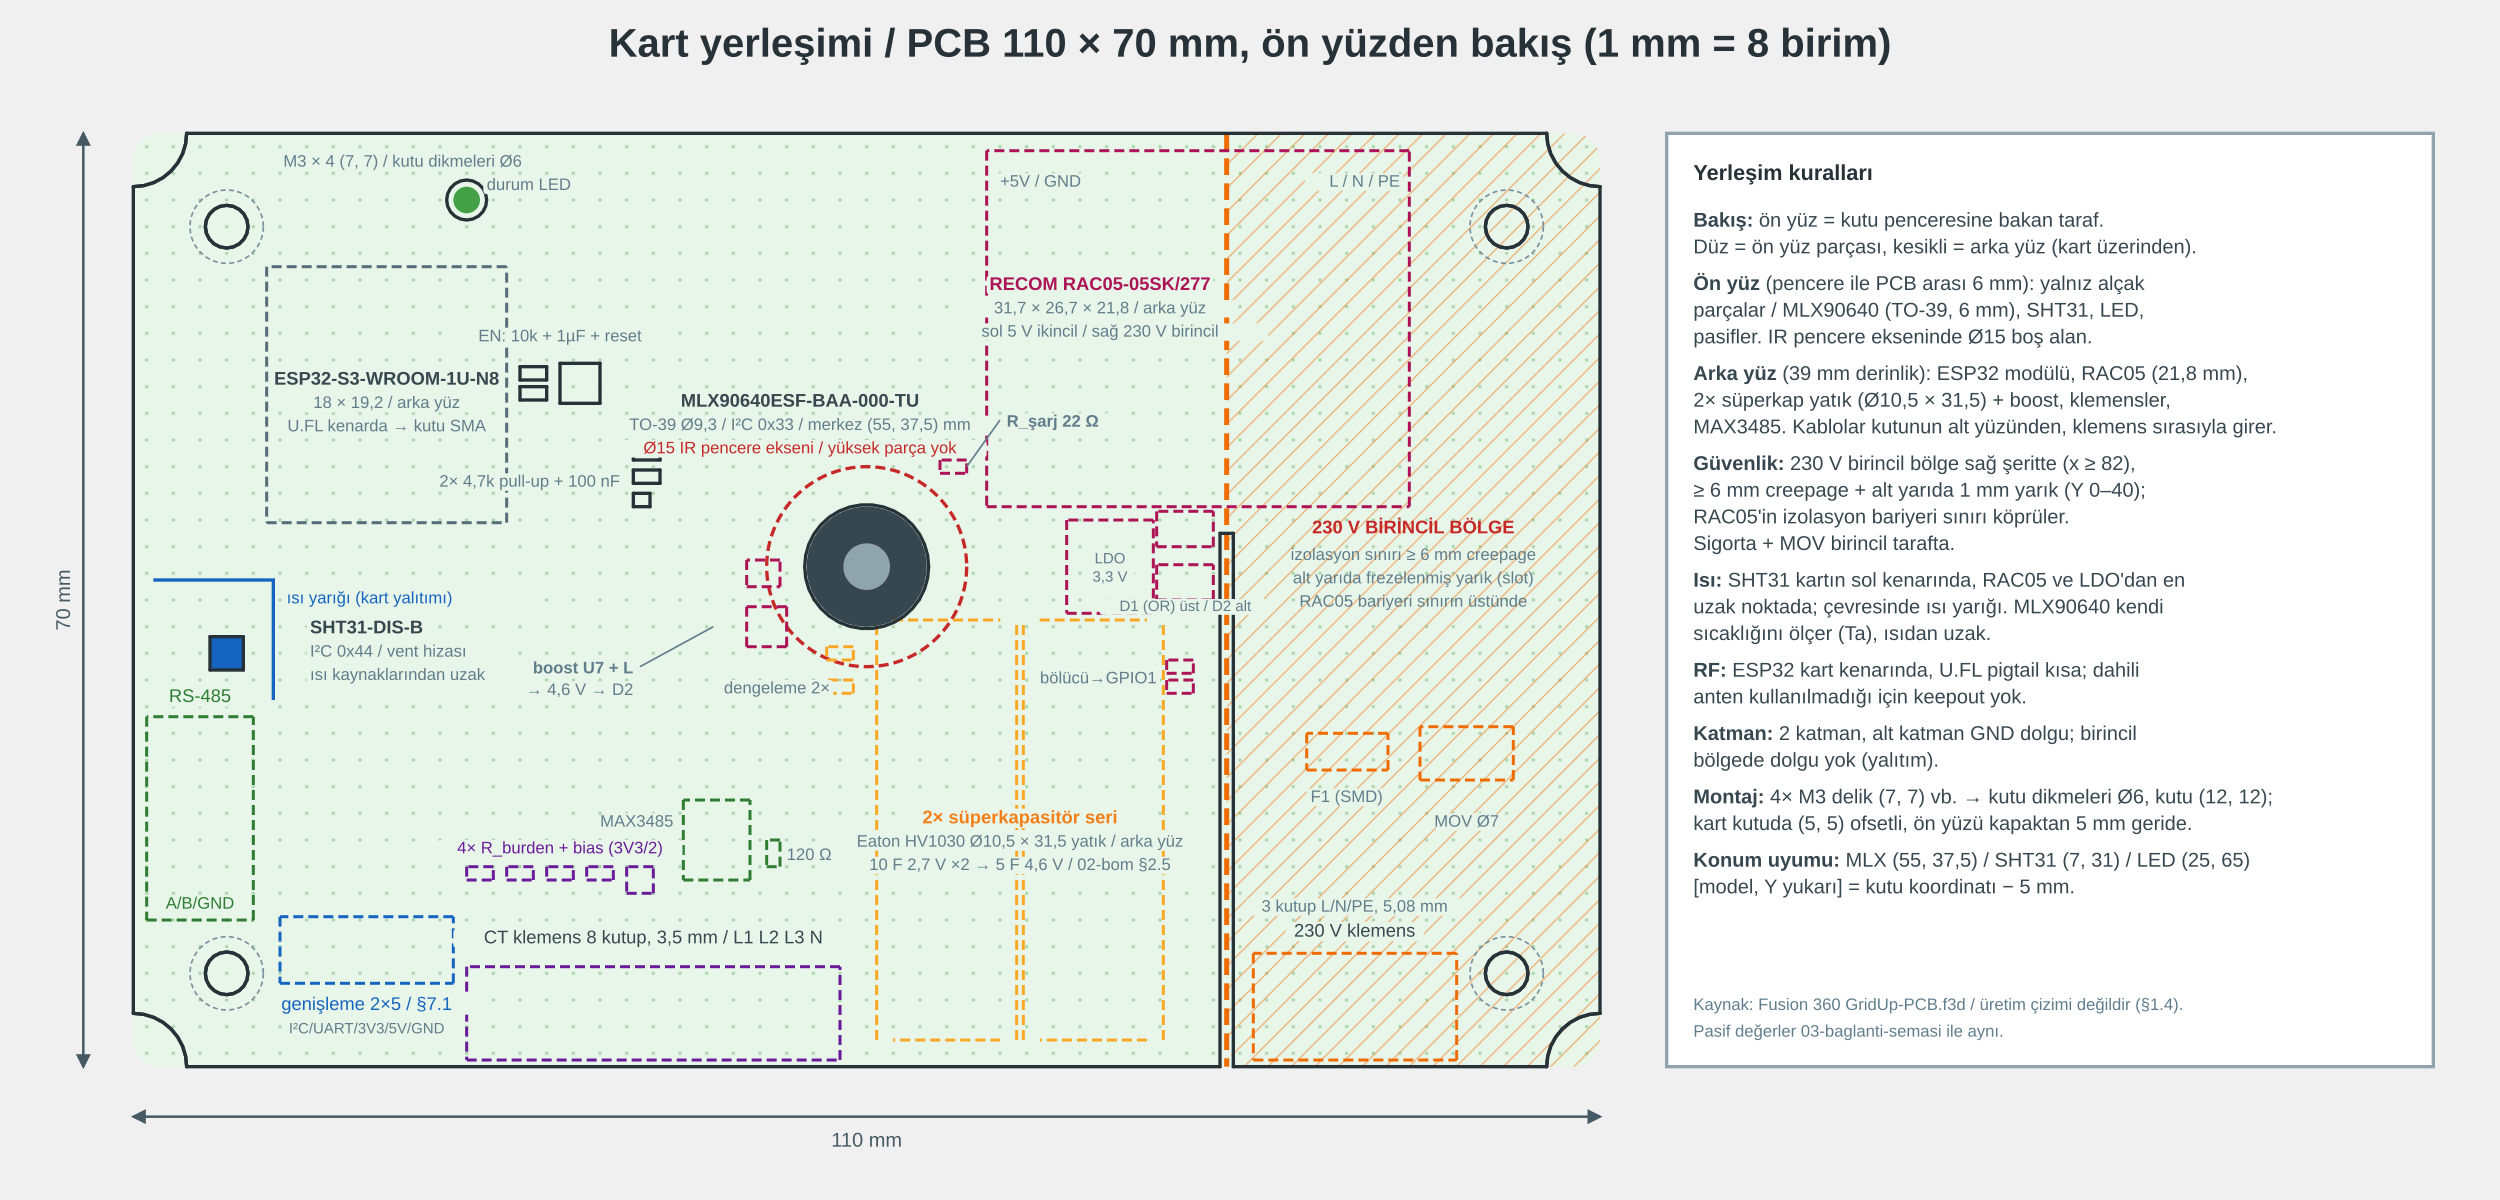
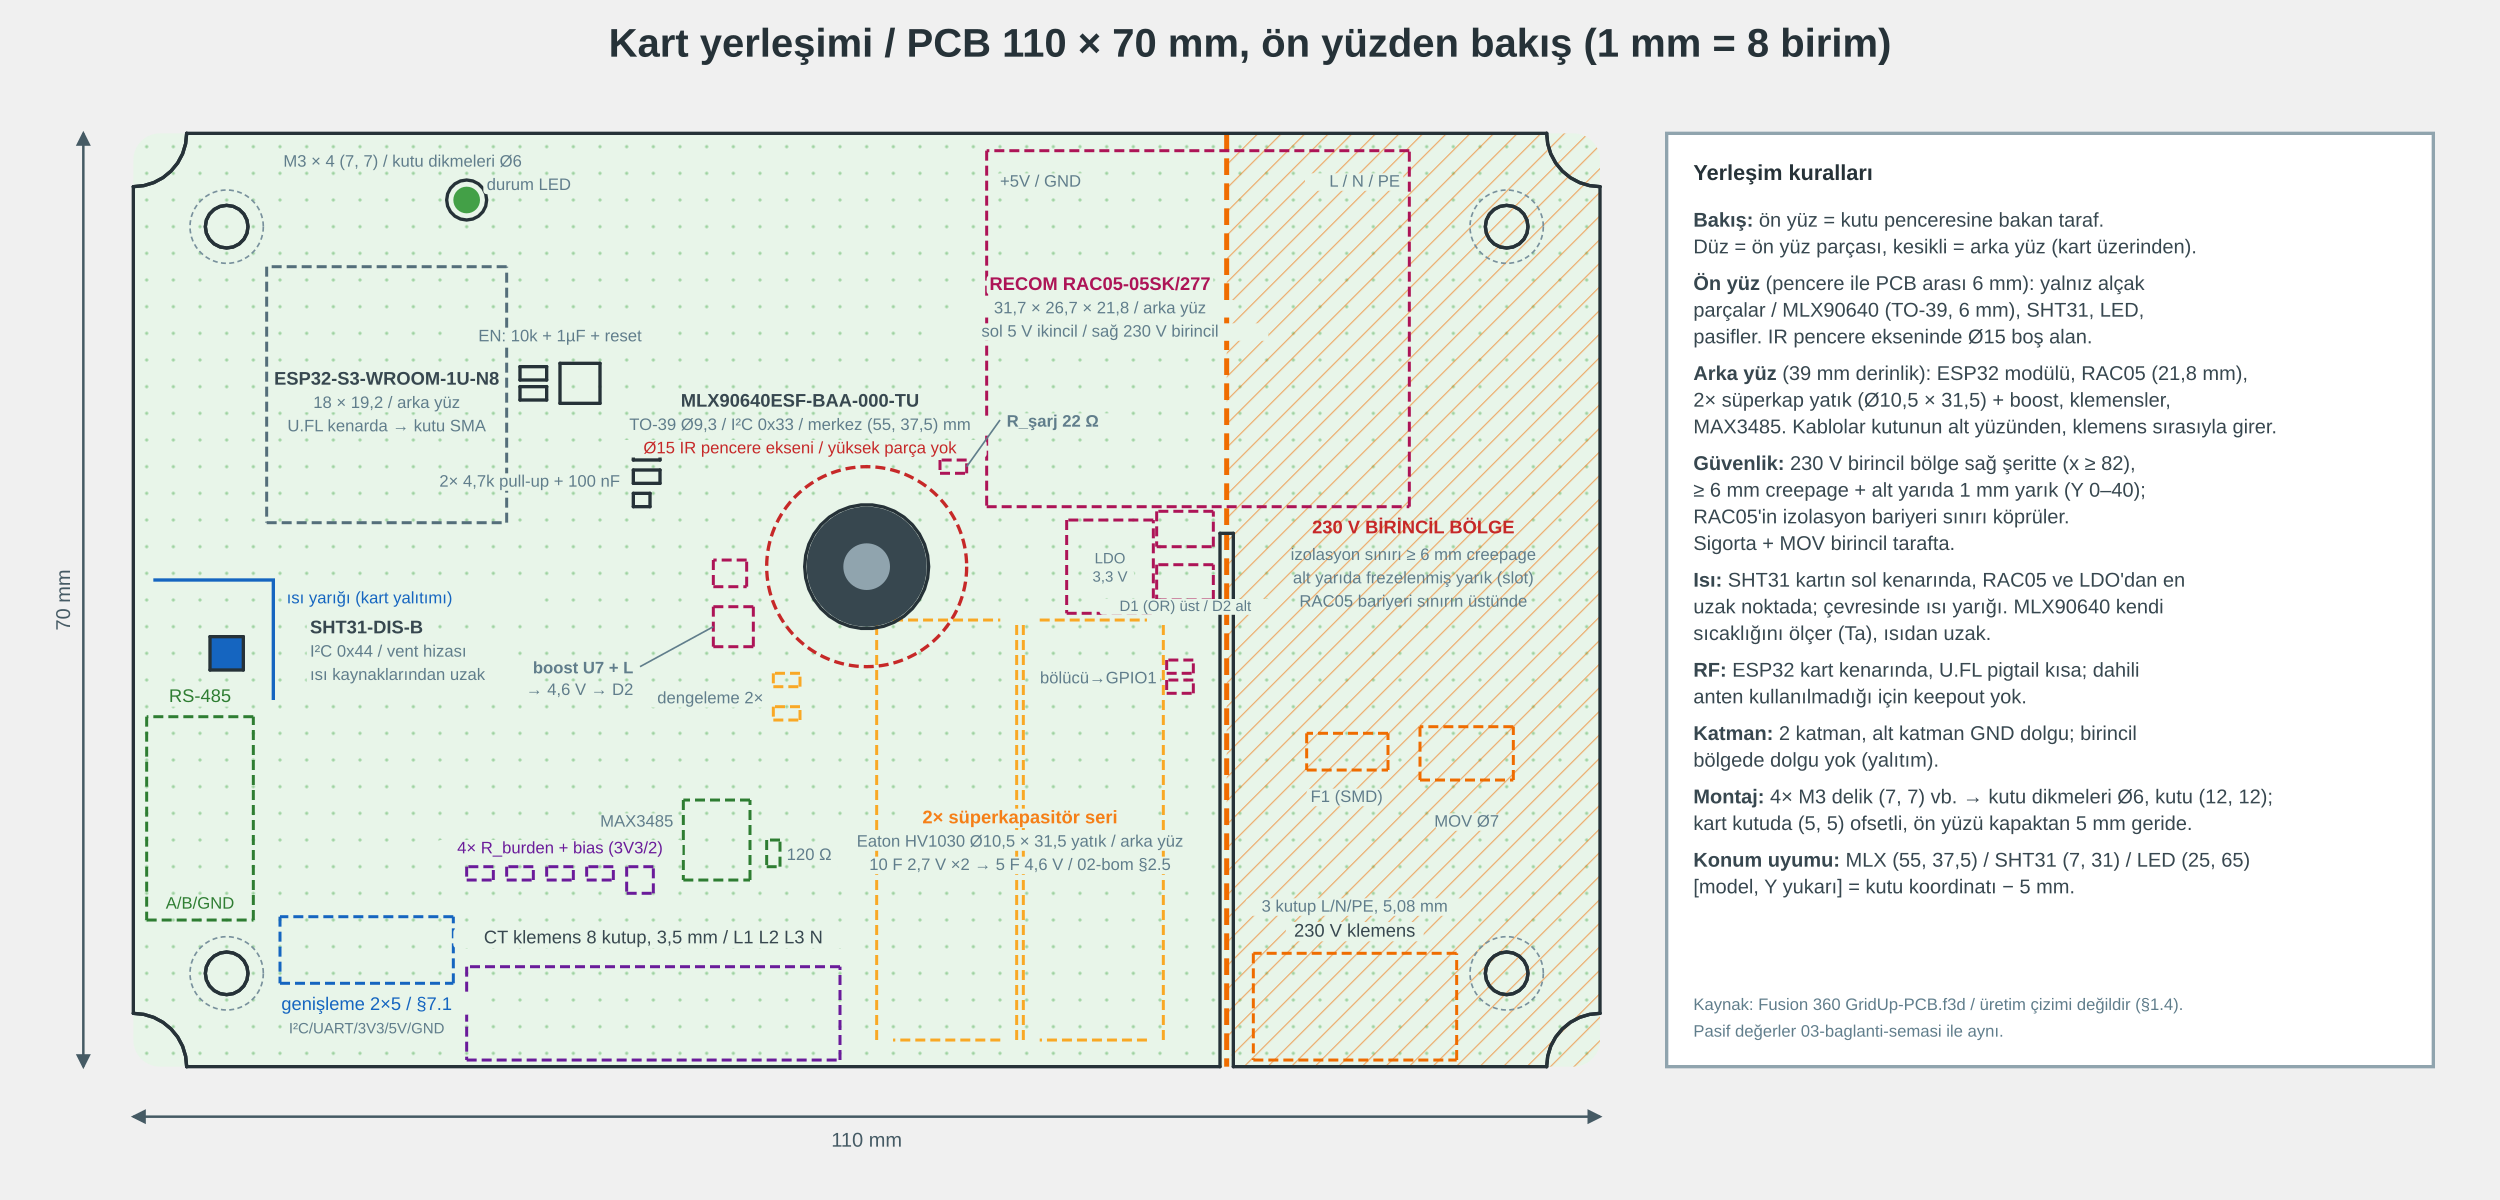
<svg xmlns="http://www.w3.org/2000/svg" viewBox="0 0 1500 720" width="100%" style="max-width:1100px;background:#fff;font-family:Arial,Helvetica,sans-serif">
  <defs>
    <marker id="dim" markerWidth="10" markerHeight="10" refX="5" refY="3" orient="auto-start-reverse">
      <path d="M0,0 L6,3 L0,6 z" fill="#455a64" />
    </marker>
    <marker id="arr" markerWidth="10" markerHeight="10" refX="6" refY="3" orient="auto">
      <path d="M0,0 L6,3 L0,6 z" fill="#c62828" />
    </marker>
  </defs>
  <text x="750" y="34" font-size="24" fill="#263238" text-anchor="middle" font-weight="700">Kart yerleşimi / PCB 110 × 70 mm, ön yüzden bakış (1 mm = 8 birim)</text>
  <defs>
    <pattern id="pcb" width="16" height="16" patternUnits="userSpaceOnUse">
      <rect width="16" height="16" fill="#e8f5e9" />
      <circle cx="8" cy="8" r="1" fill="#a5d6a7" />
    </pattern>
    <pattern id="hv" width="10" height="10" patternTransform="rotate(45)" patternUnits="userSpaceOnUse">
      <line x1="0" y1="0" x2="0" y2="10" stroke="#ef6c00" stroke-width="1.5" opacity="0.5" />
    </pattern>
  </defs>
  <rect x="80" y="80" width="880" height="560" rx="16" fill="url(#pcb)" />
  <rect x="736" y="80" width="224" height="560" rx="16" fill="url(#hv)" />
  <line x1="736" y1="80" x2="736" y2="640" stroke="#ef6c00" stroke-width="3" stroke-dasharray="10 5" />
  <text x="848" y="320" font-size="11" fill="#c62828" text-anchor="middle" font-weight="700">230 V BİRİNCİL BÖLGE</text>
  <text x="848" y="336" font-size="10" fill="#607d8b" text-anchor="middle">izolasyon sınırı ≥ 6 mm creepage</text>
  <text x="848" y="350" font-size="10" fill="#607d8b" text-anchor="middle">alt yarıda frezelenmiş yarık (slot)</text>
  <text x="848" y="364" font-size="10" fill="#607d8b" text-anchor="middle">RAC05 bariyeri sınırın üstünde</text>
  <circle cx="520" cy="340" r="60" fill="none" stroke="#c62828" stroke-width="2" stroke-dasharray="6 3" />
  <circle cx="136" cy="584" r="22" fill="none" stroke="#78909c" stroke-width="1" stroke-dasharray="3 2" />
  <circle cx="904" cy="584" r="22" fill="none" stroke="#78909c" stroke-width="1" stroke-dasharray="3 2" />
  <circle cx="136" cy="136" r="22" fill="none" stroke="#78909c" stroke-width="1" stroke-dasharray="3 2" />
  <circle cx="904" cy="136" r="22" fill="none" stroke="#78909c" stroke-width="1" stroke-dasharray="3 2" />
  <text x="170" y="100" font-size="10" fill="#607d8b">M3 × 4 (7, 7) / kutu dikmeleri Ø6</text>
  <g fill="none" stroke-width="1.8" stroke-dasharray="6 3" stroke-linejoin="round">
    <polyline points="160,313.6 304,313.6" stroke="#546e7a" />
    <polyline points="304,313.6 304,160" stroke="#546e7a" />
    <polyline points="304,160 160,160" stroke="#546e7a" />
    <polyline points="160,160 160,313.6" stroke="#546e7a" />
    <polyline points="592,304 845.6,304" stroke="#ad1457" />
    <polyline points="845.6,304 845.6,90.4" stroke="#ad1457" />
    <polyline points="845.6,90.4 592,90.4" stroke="#ad1457" />
    <polyline points="592,90.4 592,304" stroke="#ad1457" />
    <polyline points="784,462 832.8,462" stroke="#ef6c00" />
    <polyline points="832.8,462 832.8,440" stroke="#ef6c00" />
    <polyline points="832.8,440 784,440" stroke="#ef6c00" />
    <polyline points="784,440 784,462" stroke="#ef6c00" />
    <polyline points="852,468 908,468" stroke="#ef6c00" />
    <polyline points="908,468 908,436" stroke="#ef6c00" />
    <polyline points="908,436 852,436" stroke="#ef6c00" />
    <polyline points="852,436 852,468" stroke="#ef6c00" />
    <polyline points="752,636 874,636" stroke="#ef6c00" />
    <polyline points="874,636 874,572" stroke="#ef6c00" />
    <polyline points="874,572 752,572" stroke="#ef6c00" />
    <polyline points="752,572 752,636" stroke="#ef6c00" />
    <polyline points="640,368 692,368" stroke="#ad1457" />
    <polyline points="692,368 692,312" stroke="#ad1457" />
    <polyline points="692,312 640,312" stroke="#ad1457" />
    <polyline points="640,312 640,368" stroke="#ad1457" />
    <polyline points="694,328 728,328" stroke="#ad1457" />
    <polyline points="728,328 728,306.8" stroke="#ad1457" />
    <polyline points="728,306.8 694,306.8" stroke="#ad1457" />
    <polyline points="694,306.8 694,328" stroke="#ad1457" />
    <polyline points="694,360 728,360" stroke="#ad1457" />
    <polyline points="728,360 728,338.8" stroke="#ad1457" />
    <polyline points="728,338.8 694,338.8" stroke="#ad1457" />
    <polyline points="694,338.8 694,360" stroke="#ad1457" />
    <polyline points="564,284 580,284" stroke="#ad1457" />
    <polyline points="580,284 580,276" stroke="#ad1457" />
    <polyline points="580,276 564,276" stroke="#ad1457" />
    <polyline points="564,276 564,284" stroke="#ad1457" />
    <polyline points="700,404 716,404" stroke="#ad1457" />
    <polyline points="716,404 716,396" stroke="#ad1457" />
    <polyline points="716,396 700,396" stroke="#ad1457" />
    <polyline points="700,396 700,404" stroke="#ad1457" />
    <polyline points="700,416 716,416" stroke="#ad1457" />
    <polyline points="716,416 716,408" stroke="#ad1457" />
    <polyline points="716,408 700,408" stroke="#ad1457" />
    <polyline points="700,408 700,416" stroke="#ad1457" />
-     <polyline points="448,352 468,352" stroke="#ad1457" />
-     <polyline points="468,352 468,336" stroke="#ad1457" />
-     <polyline points="468,336 448,336" stroke="#ad1457" />
-     <polyline points="448,336 448,352" stroke="#ad1457" />
-     <polyline points="448,388 472,388" stroke="#ad1457" />
-     <polyline points="472,388 472,364" stroke="#ad1457" />
-     <polyline points="472,364 448,364" stroke="#ad1457" />
-     <polyline points="448,364 448,388" stroke="#ad1457" />
-     <polyline points="496,416 512,416" stroke="#f9a825" />
-     <polyline points="512,416 512,408" stroke="#f9a825" />
-     <polyline points="512,408 496,408" stroke="#f9a825" />
-     <polyline points="496,408 496,416" stroke="#f9a825" />
-     <polyline points="496,396 512,396" stroke="#f9a825" />
-     <polyline points="512,396 512,388" stroke="#f9a825" />
-     <polyline points="512,388 496,388" stroke="#f9a825" />
-     <polyline points="496,388 496,396" stroke="#f9a825" />
+     <polyline points="428,352 448,352" stroke="#ad1457" />
+     <polyline points="448,352 448,336" stroke="#ad1457" />
+     <polyline points="448,336 428,336" stroke="#ad1457" />
+     <polyline points="428,336 428,352" stroke="#ad1457" />
+     <polyline points="428,388 452,388" stroke="#ad1457" />
+     <polyline points="452,388 452,364" stroke="#ad1457" />
+     <polyline points="452,364 428,364" stroke="#ad1457" />
+     <polyline points="428,364 428,388" stroke="#ad1457" />
+     <polyline points="464,432 480,432" stroke="#f9a825" />
+     <polyline points="480,432 480,424" stroke="#f9a825" />
+     <polyline points="480,424 464,424" stroke="#f9a825" />
+     <polyline points="464,424 464,432" stroke="#f9a825" />
+     <polyline points="464,412 480,412" stroke="#f9a825" />
+     <polyline points="480,412 480,404" stroke="#f9a825" />
+     <polyline points="480,404 464,404" stroke="#f9a825" />
+     <polyline points="464,404 464,412" stroke="#f9a825" />
    <polyline points="600.176,624 595,624 589,624 582.368,624 575.296,624 568,624 560.704,624 553.632,624 547,624 541,624 535.824,624" stroke="#f9a825" />
    <polyline points="535.824,372 541,372 547,372 553.632,372 560.704,372 568,372 575.296,372 582.368,372 589,372 595,372 600.176,372" stroke="#f9a825" />
    <polyline points="526,624 526,372" stroke="#f9a825" />
    <polyline points="610,624 610,372" stroke="#f9a825" />
    <polyline points="688.176,624 683,624 677,624 670.368,624 663.296,624 656,624 648.704,624 641.632,624 635,624 629,624 623.824,624" stroke="#f9a825" />
    <polyline points="623.824,372 629,372 635,372 641.632,372 648.704,372 656,372 663.296,372 670.368,372 677,372 683,372 688.176,372" stroke="#f9a825" />
    <polyline points="614,624 614,372" stroke="#f9a825" />
    <polyline points="698,624 698,372" stroke="#f9a825" />
    <polyline points="410,528 450,528" stroke="#2e7d32" />
    <polyline points="450,528 450,480" stroke="#2e7d32" />
    <polyline points="450,480 410,480" stroke="#2e7d32" />
    <polyline points="410,480 410,528" stroke="#2e7d32" />
    <polyline points="460,520 468,520" stroke="#2e7d32" />
    <polyline points="468,520 468,504" stroke="#2e7d32" />
    <polyline points="468,504 460,504" stroke="#2e7d32" />
    <polyline points="460,504 460,520" stroke="#2e7d32" />
    <polyline points="88,552 152,552" stroke="#2e7d32" />
    <polyline points="152,552 152,430" stroke="#2e7d32" />
    <polyline points="152,430 88,430" stroke="#2e7d32" />
    <polyline points="88,430 88,552" stroke="#2e7d32" />
    <polyline points="280,528 296,528" stroke="#6a1b9a" />
    <polyline points="296,528 296,520" stroke="#6a1b9a" />
    <polyline points="296,520 280,520" stroke="#6a1b9a" />
    <polyline points="280,520 280,528" stroke="#6a1b9a" />
    <polyline points="304,528 320,528" stroke="#6a1b9a" />
    <polyline points="320,528 320,520" stroke="#6a1b9a" />
    <polyline points="320,520 304,520" stroke="#6a1b9a" />
    <polyline points="304,520 304,528" stroke="#6a1b9a" />
    <polyline points="328,528 344,528" stroke="#6a1b9a" />
    <polyline points="344,528 344,520" stroke="#6a1b9a" />
    <polyline points="344,520 328,520" stroke="#6a1b9a" />
    <polyline points="328,520 328,528" stroke="#6a1b9a" />
    <polyline points="352,528 368,528" stroke="#6a1b9a" />
    <polyline points="368,528 368,520" stroke="#6a1b9a" />
    <polyline points="368,520 352,520" stroke="#6a1b9a" />
    <polyline points="352,520 352,528" stroke="#6a1b9a" />
    <polyline points="376,536 392,536" stroke="#6a1b9a" />
    <polyline points="392,536 392,520" stroke="#6a1b9a" />
    <polyline points="392,520 376,520" stroke="#6a1b9a" />
    <polyline points="376,520 376,536" stroke="#6a1b9a" />
    <polyline points="280,636 504,636" stroke="#6a1b9a" />
    <polyline points="504,636 504,580" stroke="#6a1b9a" />
    <polyline points="504,580 280,580" stroke="#6a1b9a" />
    <polyline points="280,580 280,636" stroke="#6a1b9a" />
    <polyline points="168,590 272,590" stroke="#1565c0" />
    <polyline points="272,590 272,550" stroke="#1565c0" />
    <polyline points="272,550 168,550" stroke="#1565c0" />
    <polyline points="168,550 168,590" stroke="#1565c0" />
  </g>
  <circle cx="520" cy="340" r="36" fill="#37474f" />
  <circle cx="520" cy="340" r="14" fill="#90a4ae" />
  <rect x="126" y="382" width="20" height="20" fill="#1565c0" />
  <circle cx="280" cy="120" r="8" fill="#43a047" />
  <g transform="translate(80,80)">
    <polyline points="32,0 31.38,6.24 29.57,12.25 26.61,17.78 22.62,22.62 17.78,26.61 12.25,29.57 6.24,31.38 0,32" fill="none" stroke="#263238" stroke-width="2" stroke-linejoin="round" stroke-linecap="round" />
    <polyline points="0,32 6.24,31.38 12.25,29.57 17.78,26.61 22.62,22.62 26.61,17.78 29.57,12.25 31.38,6.24 32,0" fill="none" stroke="#263238" stroke-width="2" stroke-linejoin="round" stroke-linecap="round" />
    <polyline points="32,560 31.38,553.76 29.57,547.75 26.61,542.22 22.62,537.38 17.78,533.39 12.25,530.43 6.24,528.62 0,528" fill="none" stroke="#263238" stroke-width="2" stroke-linejoin="round" stroke-linecap="round" />
    <polyline points="0,528 6.24,528.62 12.25,530.43 17.78,533.39 22.62,537.38 26.61,542.22 29.57,547.75 31.38,553.76 32,560" fill="none" stroke="#263238" stroke-width="2" stroke-linejoin="round" stroke-linecap="round" />
    <polyline points="660,240 660,560" fill="none" stroke="#263238" stroke-width="2" stroke-linejoin="round" stroke-linecap="round" />
    <polyline points="652,240 660,240" fill="none" stroke="#263238" stroke-width="2" stroke-linejoin="round" stroke-linecap="round" />
    <polyline points="652,560 652,240" fill="none" stroke="#263238" stroke-width="2" stroke-linejoin="round" stroke-linecap="round" />
    <polyline points="43.2,56 43.82,52.05 45.65,48.48 48.48,45.65 52.05,43.82 56,43.2 59.95,43.82 63.52,45.65 66.35,48.48 68.18,52.05 68.8,56 68.18,59.95 66.35,63.52 63.52,66.35 59.95,68.18 56,68.8 52.05,68.18 48.48,66.35 45.65,63.52 43.82,59.95 43.2,56" fill="none" stroke="#263238" stroke-width="2" stroke-linejoin="round" stroke-linecap="round" />
    <polyline points="43.2,56 43.82,59.95 45.65,63.52 48.48,66.35 52.05,68.18 56,68.8 59.95,68.18 63.52,66.35 66.35,63.52 68.18,59.95 68.8,56 68.18,52.05 66.35,48.48 63.52,45.65 59.95,43.82 56,43.2 52.05,43.82 48.48,45.65 45.65,48.48 43.82,52.05 43.2,56" fill="none" stroke="#263238" stroke-width="2" stroke-linejoin="round" stroke-linecap="round" />
    <polyline points="811.2,504 811.82,500.05 813.65,496.48 816.48,493.65 820.05,491.82 824,491.2 827.95,491.82 831.52,493.65 834.35,496.48 836.18,500.05 836.8,504 836.18,507.95 834.35,511.52 831.52,514.35 827.95,516.18 824,516.8 820.05,516.18 816.48,514.35 813.65,511.52 811.82,507.95 811.2,504" fill="none" stroke="#263238" stroke-width="2" stroke-linejoin="round" stroke-linecap="round" />
    <polyline points="811.2,504 811.82,507.95 813.65,511.52 816.48,514.35 820.05,516.18 824,516.8 827.95,516.18 831.52,514.35 834.35,511.52 836.18,507.95 836.8,504 836.18,500.05 834.35,496.48 831.52,493.65 827.95,491.82 824,491.2 820.05,491.82 816.48,493.65 813.65,496.48 811.82,500.05 811.2,504" fill="none" stroke="#263238" stroke-width="2" stroke-linejoin="round" stroke-linecap="round" />
    <polyline points="811.2,56 811.82,52.05 813.65,48.48 816.48,45.65 820.05,43.82 824,43.2 827.95,43.82 831.52,45.65 834.35,48.48 836.18,52.05 836.8,56 836.18,59.95 834.35,63.52 831.52,66.35 827.95,68.18 824,68.8 820.05,68.18 816.48,66.35 813.65,63.52 811.82,59.95 811.2,56" fill="none" stroke="#263238" stroke-width="2" stroke-linejoin="round" stroke-linecap="round" />
    <polyline points="811.2,56 811.82,59.95 813.65,63.52 816.48,66.35 820.05,68.18 824,68.8 827.95,68.18 831.52,66.35 834.35,63.52 836.18,59.95 836.8,56 836.18,52.05 834.35,48.48 831.52,45.65 827.95,43.82 824,43.2 820.05,43.82 816.48,45.65 813.65,48.48 811.82,52.05 811.2,56" fill="none" stroke="#263238" stroke-width="2" stroke-linejoin="round" stroke-linecap="round" />
    <polyline points="43.2,504 43.82,500.05 45.65,496.48 48.48,493.65 52.05,491.82 56,491.2 59.95,491.82 63.52,493.65 66.35,496.48 68.18,500.05 68.8,504 68.18,507.95 66.35,511.52 63.52,514.35 59.95,516.18 56,516.8 52.05,516.18 48.48,514.35 45.65,511.52 43.82,507.95 43.2,504" fill="none" stroke="#263238" stroke-width="2" stroke-linejoin="round" stroke-linecap="round" />
    <polyline points="43.2,504 43.82,507.95 45.65,511.52 48.48,514.35 52.05,516.18 56,516.8 59.95,516.18 63.52,514.35 66.35,511.52 68.18,507.95 68.8,504 68.18,500.05 66.35,496.48 63.52,493.65 59.95,491.82 56,491.2 52.05,491.82 48.48,493.65 45.65,496.48 43.82,500.05 43.2,504" fill="none" stroke="#263238" stroke-width="2" stroke-linejoin="round" stroke-linecap="round" />
    <polyline points="848,560 848.62,553.76 850.43,547.75 853.39,542.22 857.38,537.38 862.22,533.39 867.75,530.43 873.76,528.62 880,528" fill="none" stroke="#263238" stroke-width="2" stroke-linejoin="round" stroke-linecap="round" />
    <polyline points="880,528 873.76,528.62 867.75,530.43 862.22,533.39 857.38,537.38 853.39,542.22 850.43,547.75 848.62,553.76 848,560" fill="none" stroke="#263238" stroke-width="2" stroke-linejoin="round" stroke-linecap="round" />
    <polyline points="880,32 873.76,31.38 867.75,29.57 862.22,26.61 857.38,22.62 853.39,17.78 850.43,12.25 848.62,6.24 848,0" fill="none" stroke="#263238" stroke-width="2" stroke-linejoin="round" stroke-linecap="round" />
    <polyline points="848,0 848.62,6.24 850.43,12.25 853.39,17.78 857.38,22.62 862.22,26.61 867.75,29.57 873.76,31.38 880,32" fill="none" stroke="#263238" stroke-width="2" stroke-linejoin="round" stroke-linecap="round" />
    <polyline points="660,560 848,560" fill="none" stroke="#263238" stroke-width="2" stroke-linejoin="round" stroke-linecap="round" />
    <polyline points="32,560 652,560" fill="none" stroke="#263238" stroke-width="2" stroke-linejoin="round" stroke-linecap="round" />
    <polyline points="848,0 32,0" fill="none" stroke="#263238" stroke-width="2" stroke-linejoin="round" stroke-linecap="round" />
    <polyline points="0,32 0,528" fill="none" stroke="#263238" stroke-width="2" stroke-linejoin="round" stroke-linecap="round" />
    <polyline points="880,528 880,32" fill="none" stroke="#263238" stroke-width="2" stroke-linejoin="round" stroke-linecap="round" />
    <polyline points="402.8,260 403.43,266.83 405.31,273.44 408.37,279.58 412.51,285.06 417.58,289.69 423.42,293.3 429.82,295.78 436.57,297.04 443.43,297.04 450.18,295.78 456.58,293.3 462.42,289.69 467.49,285.06 471.63,279.58 474.69,273.44 476.57,266.83 477.2,260 476.57,253.17 474.69,246.56 471.63,240.42 467.49,234.94 462.42,230.31 456.58,226.7 450.18,224.22 443.43,222.96 436.57,222.96 429.82,224.22 423.42,226.7 417.58,230.31 412.51,234.94 408.37,240.42 405.31,246.56 403.43,253.17 402.8,260" fill="none" stroke="#263238" stroke-width="2" stroke-linejoin="round" stroke-linecap="round" />
    <polyline points="66,302 46,302" fill="none" stroke="#263238" stroke-width="2" stroke-linejoin="round" stroke-linecap="round" />
    <polyline points="66,322 66,302" fill="none" stroke="#263238" stroke-width="2" stroke-linejoin="round" stroke-linecap="round" />
    <polyline points="46,322 66,322" fill="none" stroke="#263238" stroke-width="2" stroke-linejoin="round" stroke-linecap="round" />
    <polyline points="46,302 46,322" fill="none" stroke="#263238" stroke-width="2" stroke-linejoin="round" stroke-linecap="round" />
    <polyline points="188,40 188.58,43.71 190.29,47.06 192.94,49.71 196.29,51.42 200,52 203.71,51.42 207.06,49.71 209.71,47.06 211.42,43.71 212,40 211.42,36.29 209.71,32.94 207.06,30.29 203.71,28.58 200,28 196.29,28.58 192.94,30.29 190.29,32.94 188.58,36.29 188,40" fill="none" stroke="#263238" stroke-width="2" stroke-linejoin="round" stroke-linecap="round" />
    <polyline points="316,188 300,188" fill="none" stroke="#263238" stroke-width="2" stroke-linejoin="round" stroke-linecap="round" />
    <polyline points="316,196 316,188" fill="none" stroke="#263238" stroke-width="2" stroke-linejoin="round" stroke-linecap="round" />
    <polyline points="300,196 316,196" fill="none" stroke="#263238" stroke-width="2" stroke-linejoin="round" stroke-linecap="round" />
    <polyline points="300,188 300,196" fill="none" stroke="#263238" stroke-width="2" stroke-linejoin="round" stroke-linecap="round" />
    <polyline points="316,202 300,202" fill="none" stroke="#263238" stroke-width="2" stroke-linejoin="round" stroke-linecap="round" />
    <polyline points="316,210 316,202" fill="none" stroke="#263238" stroke-width="2" stroke-linejoin="round" stroke-linecap="round" />
    <polyline points="300,210 316,210" fill="none" stroke="#263238" stroke-width="2" stroke-linejoin="round" stroke-linecap="round" />
    <polyline points="300,202 300,210" fill="none" stroke="#263238" stroke-width="2" stroke-linejoin="round" stroke-linecap="round" />
    <polyline points="310,216 300,216" fill="none" stroke="#263238" stroke-width="2" stroke-linejoin="round" stroke-linecap="round" />
    <polyline points="310,224 310,216" fill="none" stroke="#263238" stroke-width="2" stroke-linejoin="round" stroke-linecap="round" />
    <polyline points="300,224 310,224" fill="none" stroke="#263238" stroke-width="2" stroke-linejoin="round" stroke-linecap="round" />
    <polyline points="300,216 300,224" fill="none" stroke="#263238" stroke-width="2" stroke-linejoin="round" stroke-linecap="round" />
    <polyline points="248,140 232,140" fill="none" stroke="#263238" stroke-width="2" stroke-linejoin="round" stroke-linecap="round" />
    <polyline points="248,148 248,140" fill="none" stroke="#263238" stroke-width="2" stroke-linejoin="round" stroke-linecap="round" />
    <polyline points="232,148 248,148" fill="none" stroke="#263238" stroke-width="2" stroke-linejoin="round" stroke-linecap="round" />
    <polyline points="232,140 232,148" fill="none" stroke="#263238" stroke-width="2" stroke-linejoin="round" stroke-linecap="round" />
    <polyline points="248,152 232,152" fill="none" stroke="#263238" stroke-width="2" stroke-linejoin="round" stroke-linecap="round" />
    <polyline points="248,160 248,152" fill="none" stroke="#263238" stroke-width="2" stroke-linejoin="round" stroke-linecap="round" />
    <polyline points="232,160 248,160" fill="none" stroke="#263238" stroke-width="2" stroke-linejoin="round" stroke-linecap="round" />
    <polyline points="232,152 232,160" fill="none" stroke="#263238" stroke-width="2" stroke-linejoin="round" stroke-linecap="round" />
    <polyline points="280,138 256,138" fill="none" stroke="#263238" stroke-width="2" stroke-linejoin="round" stroke-linecap="round" />
    <polyline points="280,162 280,138" fill="none" stroke="#263238" stroke-width="2" stroke-linejoin="round" stroke-linecap="round" />
    <polyline points="256,162 280,162" fill="none" stroke="#263238" stroke-width="2" stroke-linejoin="round" stroke-linecap="round" />
    <polyline points="256,138 256,162" fill="none" stroke="#263238" stroke-width="2" stroke-linejoin="round" stroke-linecap="round" />
  </g>
  <rect x="405.4" y="235.2" width="149.2" height="11.6" rx="2" fill="#e8f5e9" />
  <text x="480" y="244" font-size="11" fill="#37474f" text-anchor="middle" font-weight="700">MLX90640ESF-BAA-000-TU</text>
  <rect x="357" y="250" width="246" height="10.5" rx="2" fill="#e8f5e9" />
  <text x="480" y="258" font-size="10" fill="#607d8b" text-anchor="middle">TO-39 Ø9,3 / I²C 0x33 / merkez (55, 37,5) mm</text>
  <rect x="368" y="264" width="224" height="10.5" rx="2" fill="#e8f5e9" />
  <text x="480" y="272" font-size="10" fill="#c62828" text-anchor="middle">Ø15 IR pencere ekseni / yüksek parça yok</text>
  <rect x="238" y="284" width="136" height="10.5" rx="2" fill="#e8f5e9" />
  <text x="372" y="292" font-size="10" fill="#607d8b" text-anchor="end">2× 4,7k pull-up + 100 nF</text>
  <rect x="184" y="371.2" width="76.6" height="11.6" rx="2" fill="#e8f5e9" />
  <text x="186" y="380" font-size="11" fill="#37474f" font-weight="700">SHT31-DIS-B</text>
  <rect x="184" y="386" width="125" height="10.5" rx="2" fill="#e8f5e9" />
  <text x="186" y="394" font-size="10" fill="#607d8b">I²C 0x44 / vent hizası</text>
  <rect x="184" y="400" width="130.5" height="10.5" rx="2" fill="#e8f5e9" />
  <text x="186" y="408" font-size="10" fill="#607d8b">ısı kaynaklarından uzak</text>
  <path d="M92 348 h72 v72" fill="none" stroke="#1565c0" stroke-width="2" />
  <rect x="170" y="354" width="147" height="10.5" rx="2" fill="#e8f5e9" />
  <text x="172" y="362" font-size="10" fill="#1565c0">ısı yarığı (kart yalıtımı)</text>
  <rect x="290" y="106" width="53.5" height="10.5" rx="2" fill="#e8f5e9" />
  <text x="292" y="114" font-size="10" fill="#607d8b">durum LED</text>
  <rect x="276.2" y="196.8" width="119.5" height="10.5" rx="2" fill="#e8f5e9" />
  <text x="336" y="204.8" font-size="10" fill="#607d8b" text-anchor="middle">EN: 10k + 1µF + reset</text>
  <rect x="164" y="222" width="136" height="11.6" rx="2" fill="#e8f5e9" />
  <text x="232" y="230.8" font-size="11" fill="#37474f" text-anchor="middle" font-weight="700">ESP32-S3-WROOM-1U-N8</text>
  <rect x="175" y="236.8" width="114" height="10.5" rx="2" fill="#e8f5e9" />
  <text x="232" y="244.8" font-size="10" fill="#607d8b" text-anchor="middle">18 × 19,2 / arka yüz</text>
  <rect x="166.8" y="250.8" width="130.5" height="10.5" rx="2" fill="#e8f5e9" />
  <text x="232" y="258.8" font-size="10" fill="#607d8b" text-anchor="middle">U.FL kenarda → kutu SMA</text>
  <rect x="592" y="165.2" width="136" height="11.6" rx="2" fill="#e8f5e9" />
  <text x="660" y="174" font-size="11" fill="#ad1457" text-anchor="middle" font-weight="700">RECOM RAC05-05SK/277</text>
  <rect x="578.2" y="180" width="163.5" height="10.5" rx="2" fill="#e8f5e9" />
  <text x="660" y="188" font-size="10" fill="#607d8b" text-anchor="middle">31,7 × 26,7 × 21,8 / arka yüz</text>
  <rect x="559" y="194" width="202" height="10.5" rx="2" fill="#e8f5e9" />
  <text x="660" y="202" font-size="10" fill="#607d8b" text-anchor="middle">sol 5 V ikincil / sağ 230 V birincil</text>
  <rect x="598" y="104" width="53.5" height="10.5" rx="2" fill="#e8f5e9" />
  <text x="600" y="112" font-size="10" fill="#607d8b">+5V / GND</text>
  <rect x="783" y="104" width="59" height="10.5" rx="2" fill="#e8f5e9" />
  <text x="840" y="112" font-size="10" fill="#607d8b" text-anchor="end">L / N / PE</text>
  <rect x="784" y="473.2" width="48" height="10.5" rx="2" fill="#e8f5e9" />
  <text x="808" y="481.2" font-size="10" fill="#607d8b" text-anchor="middle">F1 (SMD)</text>
  <rect x="861.5" y="488" width="37" height="10.5" rx="2" fill="#e8f5e9" />
  <text x="880" y="496" font-size="10" fill="#607d8b" text-anchor="middle">MOV Ø7</text>
  <rect x="771.5" y="553.2" width="82.7" height="11.6" rx="2" fill="#e8f5e9" />
  <text x="812.8" y="562" font-size="11" fill="#37474f" text-anchor="middle">230 V klemens</text>
  <rect x="747.5" y="539" width="130.5" height="10.5" rx="2" fill="#e8f5e9" />
  <text x="812.8" y="547" font-size="10" fill="#607d8b" text-anchor="middle">3 kutup L/N/PE, 5,08 mm</text>
  <rect x="656.6" y="330.8" width="18.9" height="9.5" rx="2" fill="#e8f5e9" />
  <text x="666" y="338" font-size="9" fill="#607d8b" text-anchor="middle">LDO</text>
  <rect x="651.6" y="341.8" width="28.8" height="9.5" rx="2" fill="#e8f5e9" />
  <text x="666" y="349" font-size="9" fill="#607d8b" text-anchor="middle">3,3 V</text>
  <rect x="659.7" y="359.4" width="103" height="9.5" rx="2" fill="#e8f5e9" />
  <text x="711.2" y="366.6" font-size="9" fill="#607d8b" text-anchor="middle">D1 (OR) üst / D2 alt</text>
  <line x1="580" y1="280" x2="600" y2="252" stroke="#607d8b" stroke-width="1" />
  <rect x="602" y="248" width="70" height="10.5" rx="2" fill="#e8f5e9" />
  <text x="604" y="256" font-size="10" fill="#607d8b" font-weight="700">R_şarj 22 Ω</text>
  <rect x="626" y="402" width="70" height="10.5" rx="2" fill="#e8f5e9" />
  <text x="694" y="410" font-size="10" fill="#607d8b" text-anchor="end">bölücü→GPIO1</text>
  <rect x="537.4" y="485.2" width="149.2" height="11.6" rx="2" fill="#e8f5e9" />
  <text x="612" y="494" font-size="11" fill="#f57f17" text-anchor="middle" font-weight="700">2× süperkapasitör seri</text>
  <rect x="494.5" y="500" width="235" height="10.5" rx="2" fill="#e8f5e9" />
  <text x="612" y="508" font-size="10" fill="#607d8b" text-anchor="middle">Eaton HV1030 Ø10,5 × 31,5 yatık / arka yüz</text>
  <rect x="502.8" y="514" width="218.5" height="10.5" rx="2" fill="#e8f5e9" />
  <text x="612" y="522" font-size="10" fill="#607d8b" text-anchor="middle">10 F 2,7 V ×2 → 5 F 4,6 V / 02-bom §2.5</text>
  <line x1="428" y1="376" x2="384" y2="400" stroke="#607d8b" stroke-width="1" />
  <rect x="306" y="396" width="76" height="10.5" rx="2" fill="#e8f5e9" />
  <text x="380" y="404" font-size="10" fill="#607d8b" text-anchor="end" font-weight="700">boost U7 + L</text>
  <rect x="312" y="409" width="70" height="10.5" rx="2" fill="#e8f5e9" />
  <text x="380" y="417" font-size="10" fill="#607d8b" text-anchor="end">→ 4,6 V → D2</text>
-   <rect x="430" y="408" width="70" height="10.5" rx="2" fill="#e8f5e9" />
-   <text x="498" y="416" font-size="10" fill="#607d8b" text-anchor="end">dengeleme 2×</text>
+   <rect x="390" y="414" width="70" height="10.5" rx="2" fill="#e8f5e9" />
+   <text x="458" y="422" font-size="10" fill="#607d8b" text-anchor="end">dengeleme 2×</text>
  <rect x="363.5" y="488" width="42.5" height="10.5" rx="2" fill="#e8f5e9" />
  <text x="404" y="496" font-size="10" fill="#607d8b" text-anchor="end">MAX3485</text>
  <rect x="470" y="508" width="31.5" height="10.5" rx="2" fill="#e8f5e9" />
  <text x="472" y="516" font-size="10" fill="#607d8b">120 Ω</text>
  <rect x="99.8" y="412.4" width="40.3" height="11.6" rx="2" fill="#e8f5e9" />
  <text x="120" y="421.2" font-size="11" fill="#2e7d32" text-anchor="middle">RS-485</text>
  <rect x="98.8" y="537.2" width="42.5" height="10.5" rx="2" fill="#e8f5e9" />
  <text x="120" y="545.2" font-size="10" fill="#2e7d32" text-anchor="middle">A/B/GND</text>
  <rect x="262.5" y="504" width="147" height="10.5" rx="2" fill="#e8f5e9" />
  <text x="336" y="512" font-size="10" fill="#6a1b9a" text-anchor="middle">4× R_burden + bias (3V3/2)</text>
  <rect x="272" y="557.2" width="240" height="11.6" rx="2" fill="#e8f5e9" />
  <text x="392" y="566" font-size="11" fill="#37474f" text-anchor="middle">CT klemens 8 kutup, 3,5 mm / L1 L2 L3 N</text>
  <rect x="157.5" y="597.2" width="125" height="11.6" rx="2" fill="#e8f5e9" />
  <text x="220" y="606" font-size="11" fill="#1565c0" text-anchor="middle">genişleme 2×5 / §7.1</text>
  <rect x="171" y="612.8" width="98.1" height="9.5" rx="2" fill="#e8f5e9" />
  <text x="220" y="620" font-size="9" fill="#607d8b" text-anchor="middle">I²C/UART/3V3/5V/GND</text>
  <line x1="80" y1="670" x2="960" y2="670" stroke="#455a64" stroke-width="1.5" marker-start="url(#dim)" marker-end="url(#dim)" />
  <text x="520" y="688" font-size="12" fill="#455a64" text-anchor="middle">110 mm</text>
  <line x1="50" y1="80" x2="50" y2="640" stroke="#455a64" stroke-width="1.5" marker-start="url(#dim)" marker-end="url(#dim)" />
  <text x="42" y="360" font-size="12" fill="#455a64" text-anchor="middle" transform="rotate(-90 42 360)">70 mm</text>
  <rect x="1000" y="80" width="460" height="560" fill="#fff" stroke="#90a4ae" stroke-width="2" />
  <text x="1016" y="108" font-size="13" fill="#263238" font-weight="700">Yerleşim kuralları</text>
  <text x="1016" y="136" font-size="12" fill="#37474f">
    <tspan font-weight="700">Bakış:</tspan> ön yüz = kutu penceresine bakan taraf.</text>
  <text x="1016" y="152" font-size="12" fill="#37474f">Düz = ön yüz parçası, kesikli = arka yüz (kart üzerinden).</text>
  <text x="1016" y="174" font-size="12" fill="#37474f">
    <tspan font-weight="700">Ön yüz</tspan> (pencere ile PCB arası 6 mm): yalnız alçak</text>
  <text x="1016" y="190" font-size="12" fill="#37474f">parçalar / MLX90640 (TO-39, 6 mm), SHT31, LED,</text>
  <text x="1016" y="206" font-size="12" fill="#37474f">pasifler. IR pencere ekseninde Ø15 boş alan.</text>
  <text x="1016" y="228" font-size="12" fill="#37474f">
    <tspan font-weight="700">Arka yüz</tspan> (39 mm derinlik): ESP32 modülü, RAC05 (21,8 mm),</text>
  <text x="1016" y="244" font-size="12" fill="#37474f">2× süperkap yatık (Ø10,5 × 31,5) + boost, klemensler,</text>
  <text x="1016" y="260" font-size="12" fill="#37474f">MAX3485. Kablolar kutunun alt yüzünden, klemens sırasıyla girer.</text>
  <text x="1016" y="282" font-size="12" fill="#37474f">
    <tspan font-weight="700">Güvenlik:</tspan> 230 V birincil bölge sağ şeritte (x ≥ 82),</text>
  <text x="1016" y="298" font-size="12" fill="#37474f">≥ 6 mm creepage + alt yarıda 1 mm yarık (Y 0–40);</text>
  <text x="1016" y="314" font-size="12" fill="#37474f">RAC05'in izolasyon bariyeri sınırı köprüler.</text>
  <text x="1016" y="330" font-size="12" fill="#37474f">Sigorta + MOV birincil tarafta.</text>
  <text x="1016" y="352" font-size="12" fill="#37474f">
    <tspan font-weight="700">Isı:</tspan> SHT31 kartın sol kenarında, RAC05 ve LDO'dan en</text>
  <text x="1016" y="368" font-size="12" fill="#37474f">uzak noktada; çevresinde ısı yarığı. MLX90640 kendi</text>
  <text x="1016" y="384" font-size="12" fill="#37474f">sıcaklığını ölçer (Ta), ısıdan uzak.</text>
  <text x="1016" y="406" font-size="12" fill="#37474f">
    <tspan font-weight="700">RF:</tspan> ESP32 kart kenarında, U.FL pigtail kısa; dahili</text>
  <text x="1016" y="422" font-size="12" fill="#37474f">anten kullanılmadığı için keepout yok.</text>
  <text x="1016" y="444" font-size="12" fill="#37474f">
    <tspan font-weight="700">Katman:</tspan> 2 katman, alt katman GND dolgu; birincil</text>
  <text x="1016" y="460" font-size="12" fill="#37474f">bölgede dolgu yok (yalıtım).</text>
  <text x="1016" y="482" font-size="12" fill="#37474f">
    <tspan font-weight="700">Montaj:</tspan> 4× M3 delik (7, 7) vb. → kutu dikmeleri Ø6, kutu (12, 12);</text>
  <text x="1016" y="498" font-size="12" fill="#37474f">kart kutuda (5, 5) ofsetli, ön yüzü kapaktan 5 mm geride.</text>
  <text x="1016" y="520" font-size="12" fill="#37474f">
    <tspan font-weight="700">Konum uyumu:</tspan> MLX (55, 37,5) / SHT31 (7, 31) / LED (25, 65)</text>
  <text x="1016" y="536" font-size="12" fill="#37474f">[model, Y yukarı] = kutu koordinatı − 5 mm.</text>
  <text x="1016" y="606" font-size="10" fill="#607d8b">Kaynak: Fusion 360 GridUp-PCB.f3d / üretim çizimi değildir (§1.4).</text>
  <text x="1016" y="622" font-size="10" fill="#607d8b">Pasif değerler 03-baglanti-semasi ile aynı.</text>
</svg>
